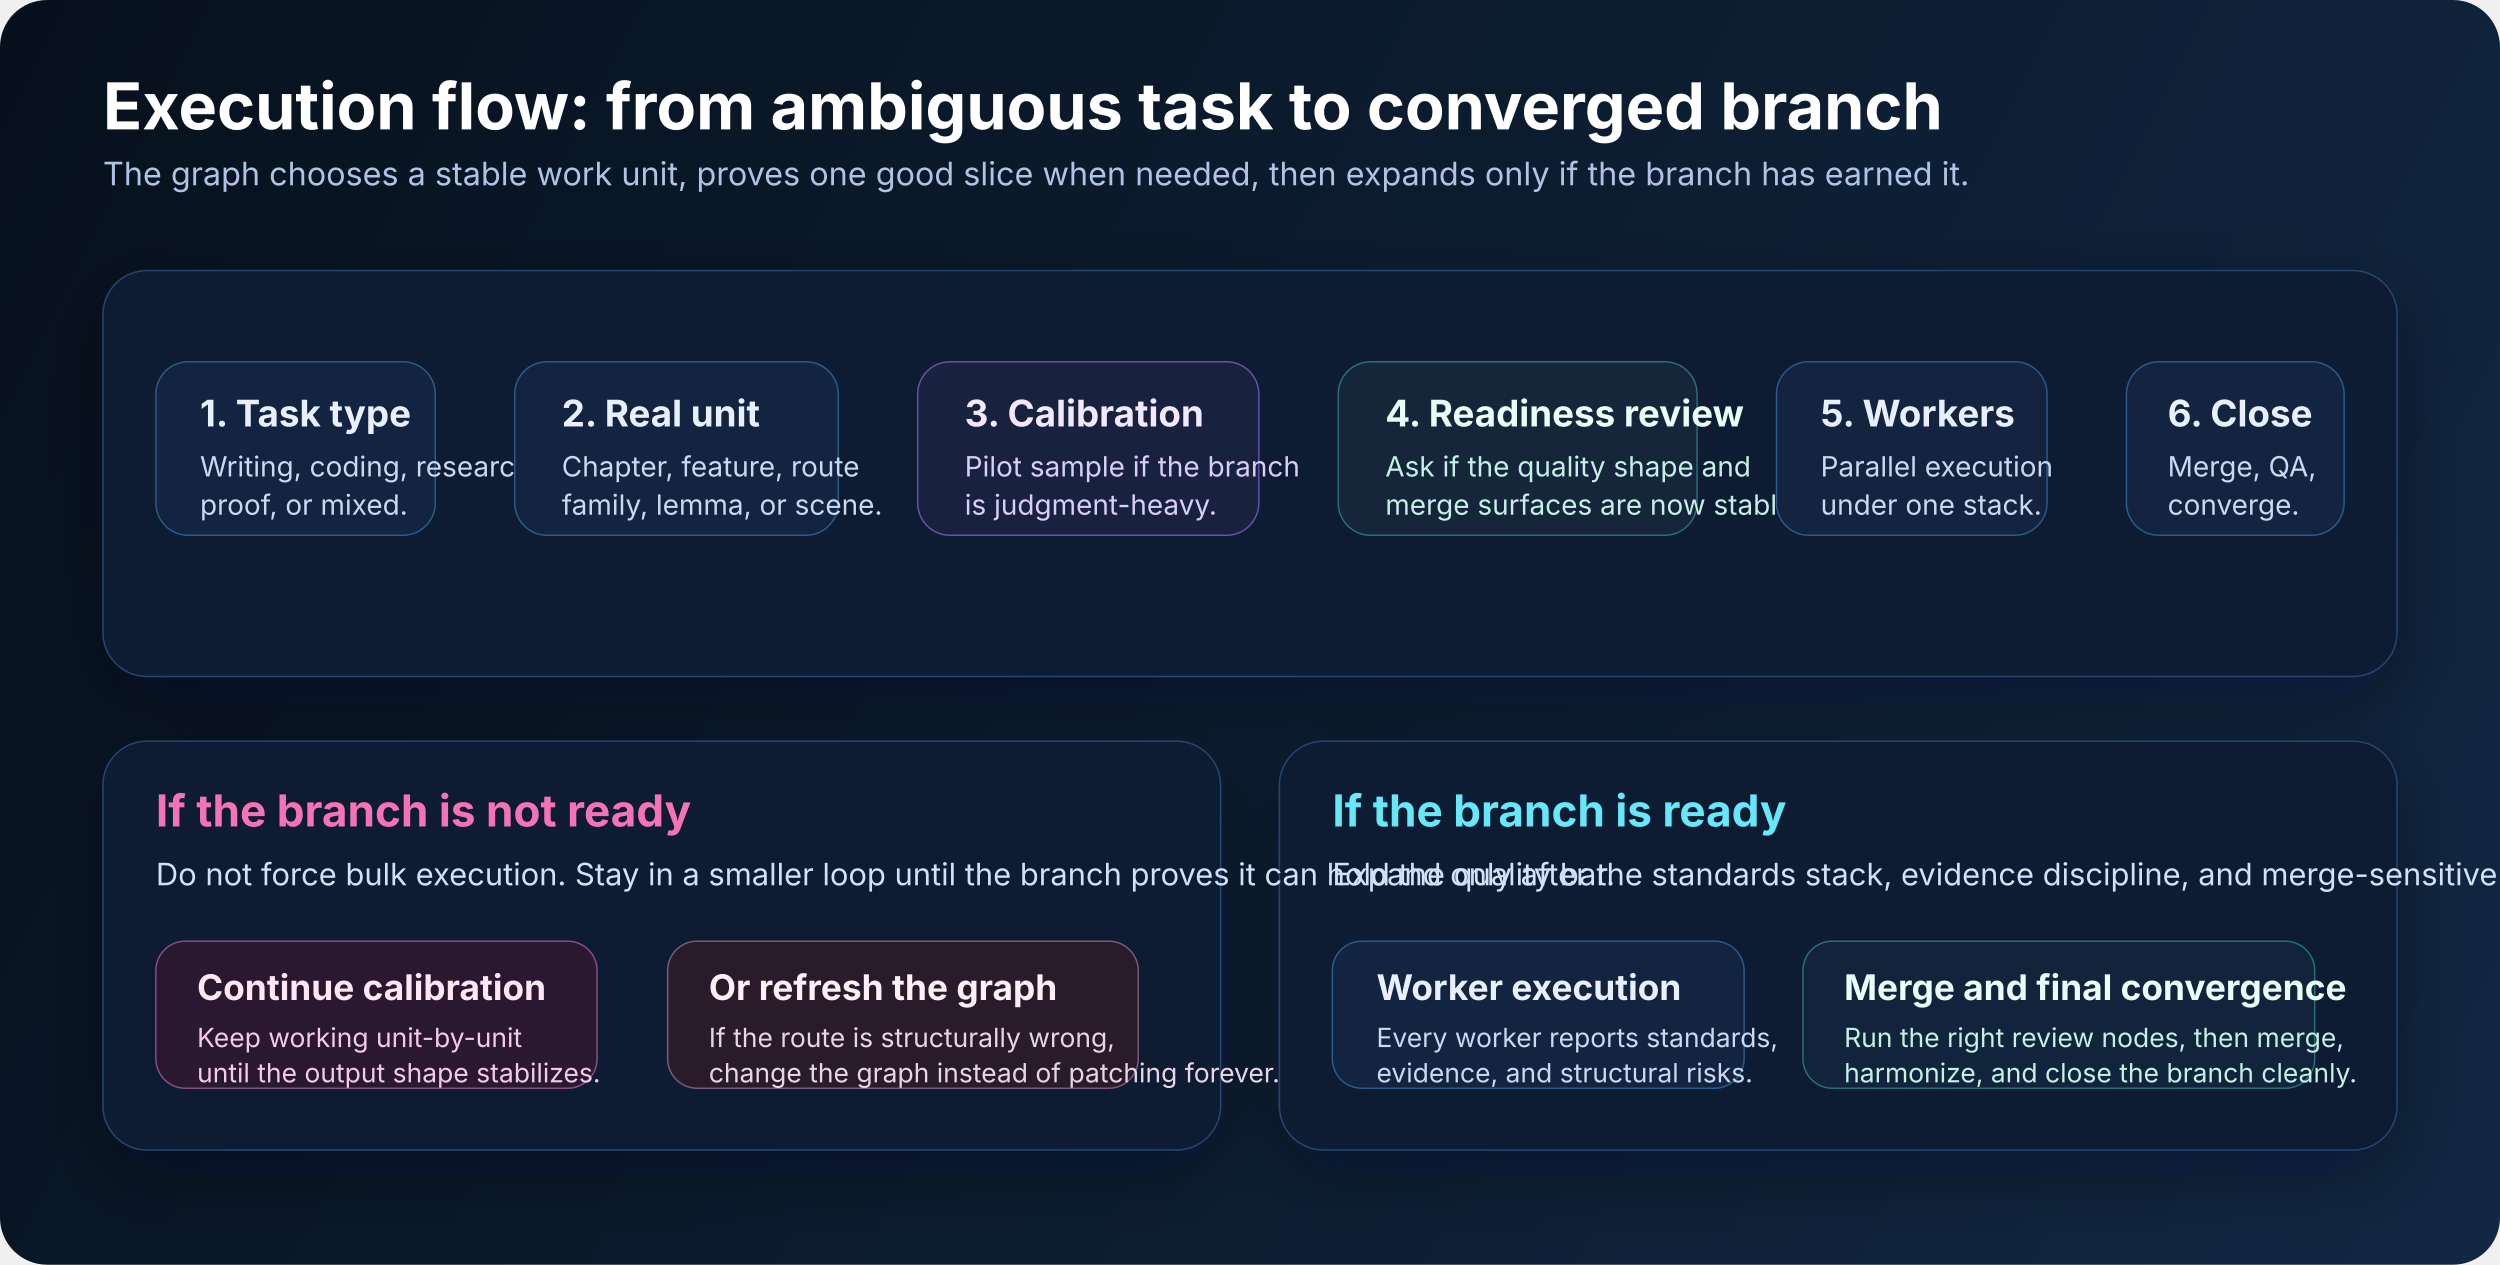
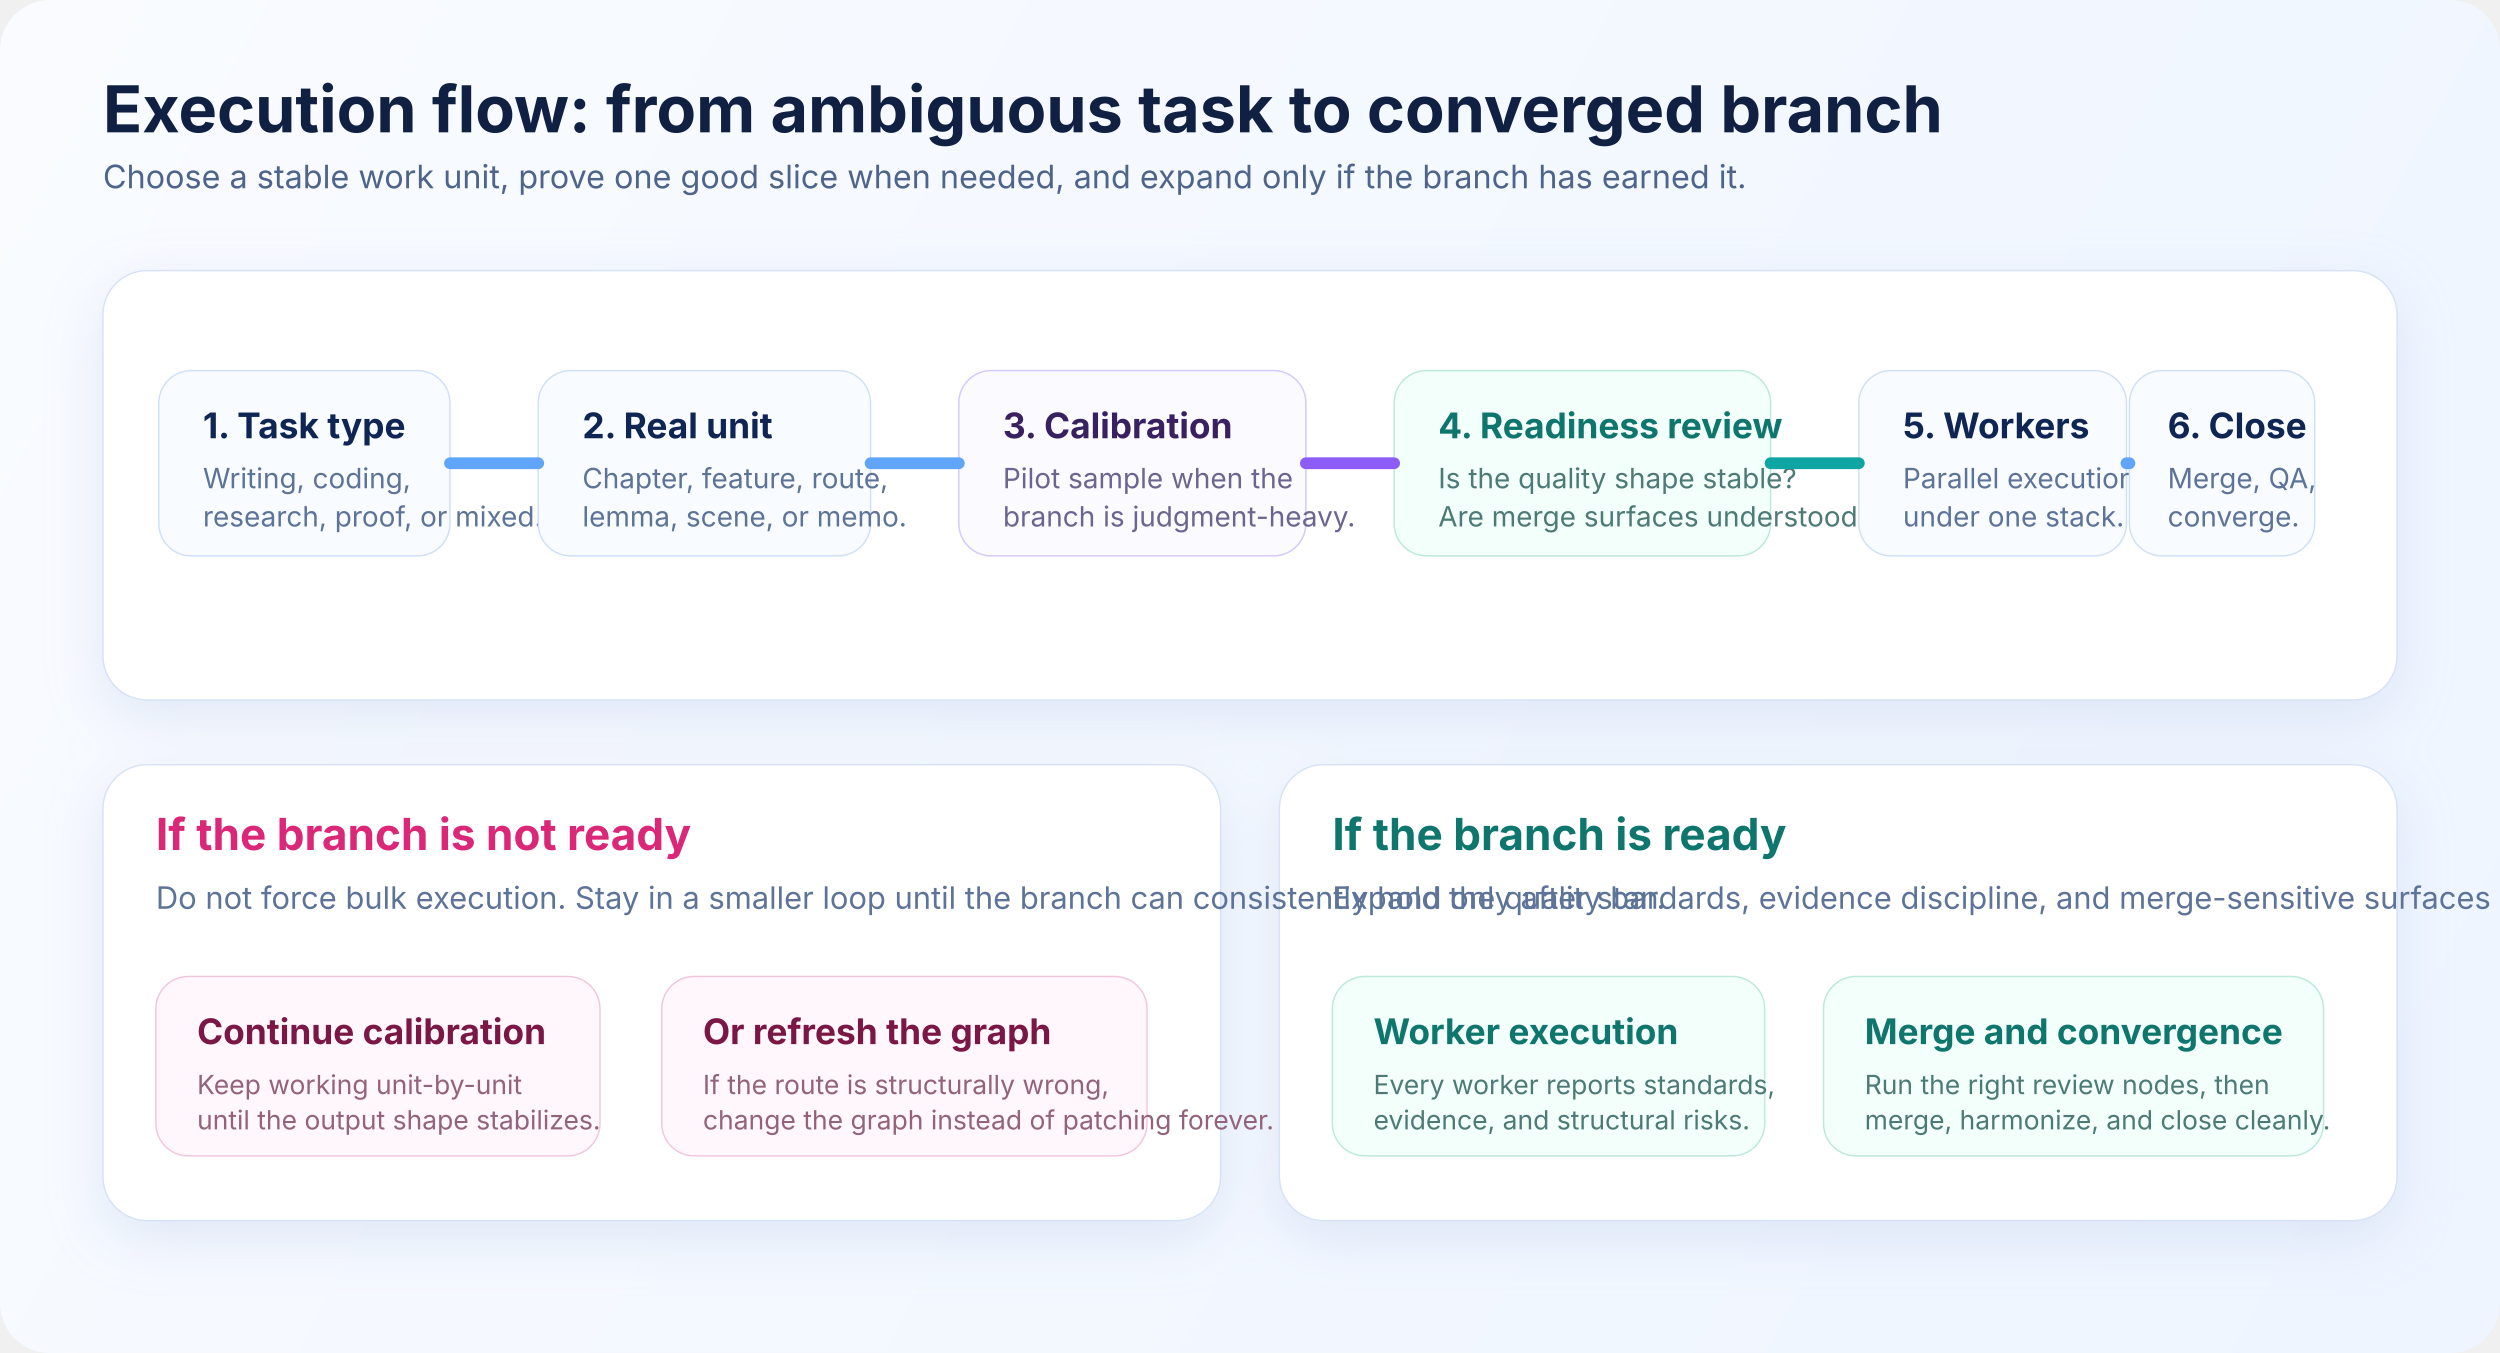
- <svg xmlns="http://www.w3.org/2000/svg" width="1700" height="860" viewBox="0 0 1700 860" fill="none">
+ <svg xmlns="http://www.w3.org/2000/svg" width="1700" height="920" viewBox="0 0 1700 920" fill="none">
  <defs>
-     <linearGradient id="bg" x1="0" y1="0" x2="1700" y2="860" gradientUnits="userSpaceOnUse">
-       <stop stop-color="#07111D" />
-       <stop offset="1" stop-color="#112742" />
-     </linearGradient>
-     <linearGradient id="lineA" x1="0" y1="0" x2="1" y2="0">
-       <stop stop-color="#67E8F9" />
-       <stop offset="1" stop-color="#60A5FA" />
+     <linearGradient id="bg" x1="0" y1="0" x2="1700" y2="920" gradientUnits="userSpaceOnUse">
+       <stop stop-color="#F9FBFF" />
+       <stop offset="1" stop-color="#EEF5FF" />
    </linearGradient>
    <filter id="shadow" x="-20%" y="-20%" width="140%" height="140%">
-       <feDropShadow dx="0" dy="16" stdDeviation="24" flood-color="#020617" flood-opacity="0.35" />
+       <feDropShadow dx="0" dy="12" stdDeviation="18" flood-color="#B7C7E6" flood-opacity="0.35" />
    </filter>
  </defs>
-   <rect width="1700" height="860" rx="32" fill="url(#bg)" />
-   <text x="70" y="88" fill="white" font-size="44" font-family="Inter, Segoe UI, Arial" font-weight="700">Execution flow: from ambiguous task to converged branch</text>
-   <text x="70" y="126" fill="#AFC4E4" font-size="22" font-family="Inter, Segoe UI, Arial">The graph chooses a stable work unit, proves one good slice when needed, then expands only if the branch has earned it.</text>
+   <rect width="1700" height="920" rx="34" fill="url(#bg)" />
+   <text x="70" y="90" fill="#102042" font-size="44" font-family="Inter, Segoe UI, Arial" font-weight="700">Execution flow: from ambiguous task to converged branch</text>
+   <text x="70" y="128" fill="#4F648A" font-size="22" font-family="Inter, Segoe UI, Arial">Choose a stable work unit, prove one good slice when needed, and expand only if the branch has earned it.</text>
  <g filter="url(#shadow)">
-     <rect x="70" y="184" width="1560" height="276" rx="30" fill="#0E1A30" stroke="#28456F" />
-     <rect x="70" y="504" width="760" height="278" rx="30" fill="#0E1A30" stroke="#28456F" />
-     <rect x="870" y="504" width="760" height="278" rx="30" fill="#0E1A30" stroke="#28456F" />
+     <rect x="70" y="184" width="1560" height="292" rx="30" fill="#FFFFFF" stroke="#D7E2F4" />
+     <rect x="70" y="520" width="760" height="310" rx="30" fill="#FFFFFF" stroke="#D7E2F4" />
+     <rect x="870" y="520" width="760" height="310" rx="30" fill="#FFFFFF" stroke="#D7E2F4" />
  </g>
-   <rect x="106" y="246" width="190" height="118" rx="22" fill="#132440" stroke="#2B5B88" />
-   <text x="136" y="290" fill="#E8F0FF" font-size="25" font-family="Inter, Segoe UI, Arial" font-weight="700">1. Task type</text>
-   <text x="136" y="324" fill="#C8D9F1" font-size="19" font-family="Inter, Segoe UI, Arial">Writing, coding, research,</text>
-   <text x="136" y="350" fill="#C8D9F1" font-size="19" font-family="Inter, Segoe UI, Arial">proof, or mixed.</text>
-   <rect x="350" y="246" width="220" height="118" rx="22" fill="#132440" stroke="#2B5B88" />
-   <text x="382" y="290" fill="#E8F0FF" font-size="25" font-family="Inter, Segoe UI, Arial" font-weight="700">2. Real unit</text>
-   <text x="382" y="324" fill="#C8D9F1" font-size="19" font-family="Inter, Segoe UI, Arial">Chapter, feature, route</text>
-   <text x="382" y="350" fill="#C8D9F1" font-size="19" font-family="Inter, Segoe UI, Arial">family, lemma, or scene.</text>
-   <rect x="624" y="246" width="232" height="118" rx="22" fill="#18223F" stroke="#6A52A4" />
-   <text x="656" y="290" fill="#F0E9FF" font-size="25" font-family="Inter, Segoe UI, Arial" font-weight="700">3. Calibration</text>
-   <text x="656" y="324" fill="#D9CDF9" font-size="19" font-family="Inter, Segoe UI, Arial">Pilot sample if the branch</text>
-   <text x="656" y="350" fill="#D9CDF9" font-size="19" font-family="Inter, Segoe UI, Arial">is judgment-heavy.</text>
-   <rect x="910" y="246" width="244" height="118" rx="22" fill="#15253A" stroke="#2B6D7A" />
-   <text x="942" y="290" fill="#E7FFF7" font-size="25" font-family="Inter, Segoe UI, Arial" font-weight="700">4. Readiness review</text>
-   <text x="942" y="324" fill="#C6EFE8" font-size="19" font-family="Inter, Segoe UI, Arial">Ask if the quality shape and</text>
-   <text x="942" y="350" fill="#C6EFE8" font-size="19" font-family="Inter, Segoe UI, Arial">merge surfaces are now stable.</text>
-   <rect x="1208" y="246" width="184" height="118" rx="22" fill="#132440" stroke="#2B5B88" />
-   <text x="1238" y="290" fill="#E8F0FF" font-size="25" font-family="Inter, Segoe UI, Arial" font-weight="700">5. Workers</text>
-   <text x="1238" y="324" fill="#C8D9F1" font-size="19" font-family="Inter, Segoe UI, Arial">Parallel execution</text>
-   <text x="1238" y="350" fill="#C8D9F1" font-size="19" font-family="Inter, Segoe UI, Arial">under one stack.</text>
-   <rect x="1446" y="246" width="148" height="118" rx="22" fill="#132440" stroke="#2B5B88" />
-   <text x="1474" y="290" fill="#E8F0FF" font-size="25" font-family="Inter, Segoe UI, Arial" font-weight="700">6. Close</text>
-   <text x="1474" y="324" fill="#C8D9F1" font-size="19" font-family="Inter, Segoe UI, Arial">Merge, QA,</text>
-   <text x="1474" y="350" fill="#C8D9F1" font-size="19" font-family="Inter, Segoe UI, Arial">converge.</text>
-   <path d="M296 304H350" stroke="url(#lineA)" stroke-width="8" stroke-linecap="round" />
-   <path d="M570 304H624" stroke="url(#lineA)" stroke-width="8" stroke-linecap="round" />
-   <path d="M856 304H910" stroke="url(#lineA)" stroke-width="8" stroke-linecap="round" />
-   <path d="M1154 304H1208" stroke="url(#lineA)" stroke-width="8" stroke-linecap="round" />
-   <path d="M1392 304H1446" stroke="url(#lineA)" stroke-width="8" stroke-linecap="round" />
-   <text x="106" y="562" fill="#F472B6" font-size="30" font-family="Inter, Segoe UI, Arial" font-weight="700">If the branch is not ready</text>
-   <text x="106" y="602" fill="#D3E0F6" font-size="21" font-family="Inter, Segoe UI, Arial">Do not force bulk execution. Stay in a smaller loop until the branch proves it can hold the quality bar.</text>
-   <rect x="106" y="640" width="300" height="100" rx="20" fill="#2A1830" stroke="#8B4D87" />
-   <text x="134" y="680" fill="#FFE6F5" font-size="24" font-family="Inter, Segoe UI, Arial" font-weight="700">Continue calibration</text>
-   <text x="134" y="712" fill="#F2CCE5" font-size="18" font-family="Inter, Segoe UI, Arial">Keep working unit-by-unit</text>
-   <text x="134" y="736" fill="#F2CCE5" font-size="18" font-family="Inter, Segoe UI, Arial">until the output shape stabilizes.</text>
-   <rect x="454" y="640" width="320" height="100" rx="20" fill="#291B2A" stroke="#7A5A7E" />
-   <text x="482" y="680" fill="#FFF0F6" font-size="24" font-family="Inter, Segoe UI, Arial" font-weight="700">Or refresh the graph</text>
-   <text x="482" y="712" fill="#E7D6E7" font-size="18" font-family="Inter, Segoe UI, Arial">If the route is structurally wrong,</text>
-   <text x="482" y="736" fill="#E7D6E7" font-size="18" font-family="Inter, Segoe UI, Arial">change the graph instead of patching forever.</text>
-   <text x="906" y="562" fill="#67E8F9" font-size="30" font-family="Inter, Segoe UI, Arial" font-weight="700">If the branch is ready</text>
-   <text x="906" y="602" fill="#D3E0F6" font-size="21" font-family="Inter, Segoe UI, Arial">Expand only after the standards stack, evidence discipline, and merge-sensitive surfaces are understood.</text>
-   <rect x="906" y="640" width="280" height="100" rx="20" fill="#132440" stroke="#2B5B88" />
-   <text x="936" y="680" fill="#E8F0FF" font-size="24" font-family="Inter, Segoe UI, Arial" font-weight="700">Worker execution</text>
-   <text x="936" y="712" fill="#C8D9F1" font-size="18" font-family="Inter, Segoe UI, Arial">Every worker reports standards,</text>
-   <text x="936" y="736" fill="#C8D9F1" font-size="18" font-family="Inter, Segoe UI, Arial">evidence, and structural risks.</text>
-   <rect x="1226" y="640" width="348" height="100" rx="20" fill="#11243B" stroke="#2A6F78" />
-   <text x="1254" y="680" fill="#E8FFF9" font-size="24" font-family="Inter, Segoe UI, Arial" font-weight="700">Merge and final convergence</text>
-   <text x="1254" y="712" fill="#C6EFE8" font-size="18" font-family="Inter, Segoe UI, Arial">Run the right review nodes, then merge,</text>
-   <text x="1254" y="736" fill="#C6EFE8" font-size="18" font-family="Inter, Segoe UI, Arial">harmonize, and close the branch cleanly.</text>
+   <rect x="108" y="252" width="198" height="126" rx="22" fill="#F8FBFF" stroke="#CFE0F6" />
+   <text x="138" y="298" fill="#0F2554" font-size="24" font-family="Inter, Segoe UI, Arial" font-weight="700">1. Task type</text>
+   <text x="138" y="332" fill="#5D7397" font-size="19" font-family="Inter, Segoe UI, Arial">Writing, coding,</text>
+   <text x="138" y="358" fill="#5D7397" font-size="19" font-family="Inter, Segoe UI, Arial">research, proof, or mixed.</text>
+   <rect x="366" y="252" width="226" height="126" rx="22" fill="#F8FBFF" stroke="#CFE0F6" />
+   <text x="396" y="298" fill="#0F2554" font-size="24" font-family="Inter, Segoe UI, Arial" font-weight="700">2. Real unit</text>
+   <text x="396" y="332" fill="#5D7397" font-size="19" font-family="Inter, Segoe UI, Arial">Chapter, feature, route,</text>
+   <text x="396" y="358" fill="#5D7397" font-size="19" font-family="Inter, Segoe UI, Arial">lemma, scene, or memo.</text>
+   <rect x="652" y="252" width="236" height="126" rx="22" fill="#FBFAFF" stroke="#D5C8FA" />
+   <text x="682" y="298" fill="#372160" font-size="24" font-family="Inter, Segoe UI, Arial" font-weight="700">3. Calibration</text>
+   <text x="682" y="332" fill="#6C6590" font-size="19" font-family="Inter, Segoe UI, Arial">Pilot sample when the</text>
+   <text x="682" y="358" fill="#6C6590" font-size="19" font-family="Inter, Segoe UI, Arial">branch is judgment-heavy.</text>
+   <rect x="948" y="252" width="256" height="126" rx="22" fill="#F2FFFA" stroke="#BDE8DB" />
+   <text x="978" y="298" fill="#0F766E" font-size="24" font-family="Inter, Segoe UI, Arial" font-weight="700">4. Readiness review</text>
+   <text x="978" y="332" fill="#4E7A76" font-size="19" font-family="Inter, Segoe UI, Arial">Is the quality shape stable?</text>
+   <text x="978" y="358" fill="#4E7A76" font-size="19" font-family="Inter, Segoe UI, Arial">Are merge surfaces understood?</text>
+   <rect x="1264" y="252" width="182" height="126" rx="22" fill="#F8FBFF" stroke="#CFE0F6" />
+   <text x="1294" y="298" fill="#0F2554" font-size="24" font-family="Inter, Segoe UI, Arial" font-weight="700">5. Workers</text>
+   <text x="1294" y="332" fill="#5D7397" font-size="19" font-family="Inter, Segoe UI, Arial">Parallel execution</text>
+   <text x="1294" y="358" fill="#5D7397" font-size="19" font-family="Inter, Segoe UI, Arial">under one stack.</text>
+   <path d="M306 315H366" stroke="#60A5FA" stroke-width="8" stroke-linecap="round" />
+   <path d="M592 315H652" stroke="#60A5FA" stroke-width="8" stroke-linecap="round" />
+   <path d="M888 315H948" stroke="#8B5CF6" stroke-width="8" stroke-linecap="round" />
+   <path d="M1204 315H1264" stroke="#0EA5A2" stroke-width="8" stroke-linecap="round" />
+   <rect x="1448" y="252" width="126" height="126" rx="22" fill="#F8FBFF" stroke="#CFE0F6" />
+   <text x="1474" y="298" fill="#0F2554" font-size="24" font-family="Inter, Segoe UI, Arial" font-weight="700">6. Close</text>
+   <text x="1474" y="332" fill="#5D7397" font-size="19" font-family="Inter, Segoe UI, Arial">Merge, QA,</text>
+   <text x="1474" y="358" fill="#5D7397" font-size="19" font-family="Inter, Segoe UI, Arial">converge.</text>
+   <path d="M1446 315H1448" stroke="#60A5FA" stroke-width="8" stroke-linecap="round" />
+   <text x="106" y="578" fill="#DB2777" font-size="30" font-family="Inter, Segoe UI, Arial" font-weight="700">If the branch is not ready</text>
+   <text x="106" y="618" fill="#5D7397" font-size="21" font-family="Inter, Segoe UI, Arial">Do not force bulk execution. Stay in a smaller loop until the branch can consistently hold the quality bar.</text>
+   <rect x="106" y="664" width="302" height="122" rx="22" fill="#FFF7FB" stroke="#F1C6DD" />
+   <text x="134" y="710" fill="#7A1745" font-size="24" font-family="Inter, Segoe UI, Arial" font-weight="700">Continue calibration</text>
+   <text x="134" y="744" fill="#93637C" font-size="18" font-family="Inter, Segoe UI, Arial">Keep working unit-by-unit</text>
+   <text x="134" y="768" fill="#93637C" font-size="18" font-family="Inter, Segoe UI, Arial">until the output shape stabilizes.</text>
+   <rect x="450" y="664" width="330" height="122" rx="22" fill="#FFF7FB" stroke="#F1C6DD" />
+   <text x="478" y="710" fill="#7A1745" font-size="24" font-family="Inter, Segoe UI, Arial" font-weight="700">Or refresh the graph</text>
+   <text x="478" y="744" fill="#93637C" font-size="18" font-family="Inter, Segoe UI, Arial">If the route is structurally wrong,</text>
+   <text x="478" y="768" fill="#93637C" font-size="18" font-family="Inter, Segoe UI, Arial">change the graph instead of patching forever.</text>
+   <text x="906" y="578" fill="#0F766E" font-size="30" font-family="Inter, Segoe UI, Arial" font-weight="700">If the branch is ready</text>
+   <text x="906" y="618" fill="#5D7397" font-size="21" font-family="Inter, Segoe UI, Arial">Expand only after standards, evidence discipline, and merge-sensitive surfaces are understood well enough.</text>
+   <rect x="906" y="664" width="294" height="122" rx="22" fill="#F2FFFA" stroke="#BDE8DB" />
+   <text x="934" y="710" fill="#0F766E" font-size="24" font-family="Inter, Segoe UI, Arial" font-weight="700">Worker execution</text>
+   <text x="934" y="744" fill="#4E7A76" font-size="18" font-family="Inter, Segoe UI, Arial">Every worker reports standards,</text>
+   <text x="934" y="768" fill="#4E7A76" font-size="18" font-family="Inter, Segoe UI, Arial">evidence, and structural risks.</text>
+   <rect x="1240" y="664" width="340" height="122" rx="22" fill="#F2FFFA" stroke="#BDE8DB" />
+   <text x="1268" y="710" fill="#0F766E" font-size="24" font-family="Inter, Segoe UI, Arial" font-weight="700">Merge and convergence</text>
+   <text x="1268" y="744" fill="#4E7A76" font-size="18" font-family="Inter, Segoe UI, Arial">Run the right review nodes, then</text>
+   <text x="1268" y="768" fill="#4E7A76" font-size="18" font-family="Inter, Segoe UI, Arial">merge, harmonize, and close cleanly.</text>
</svg>
